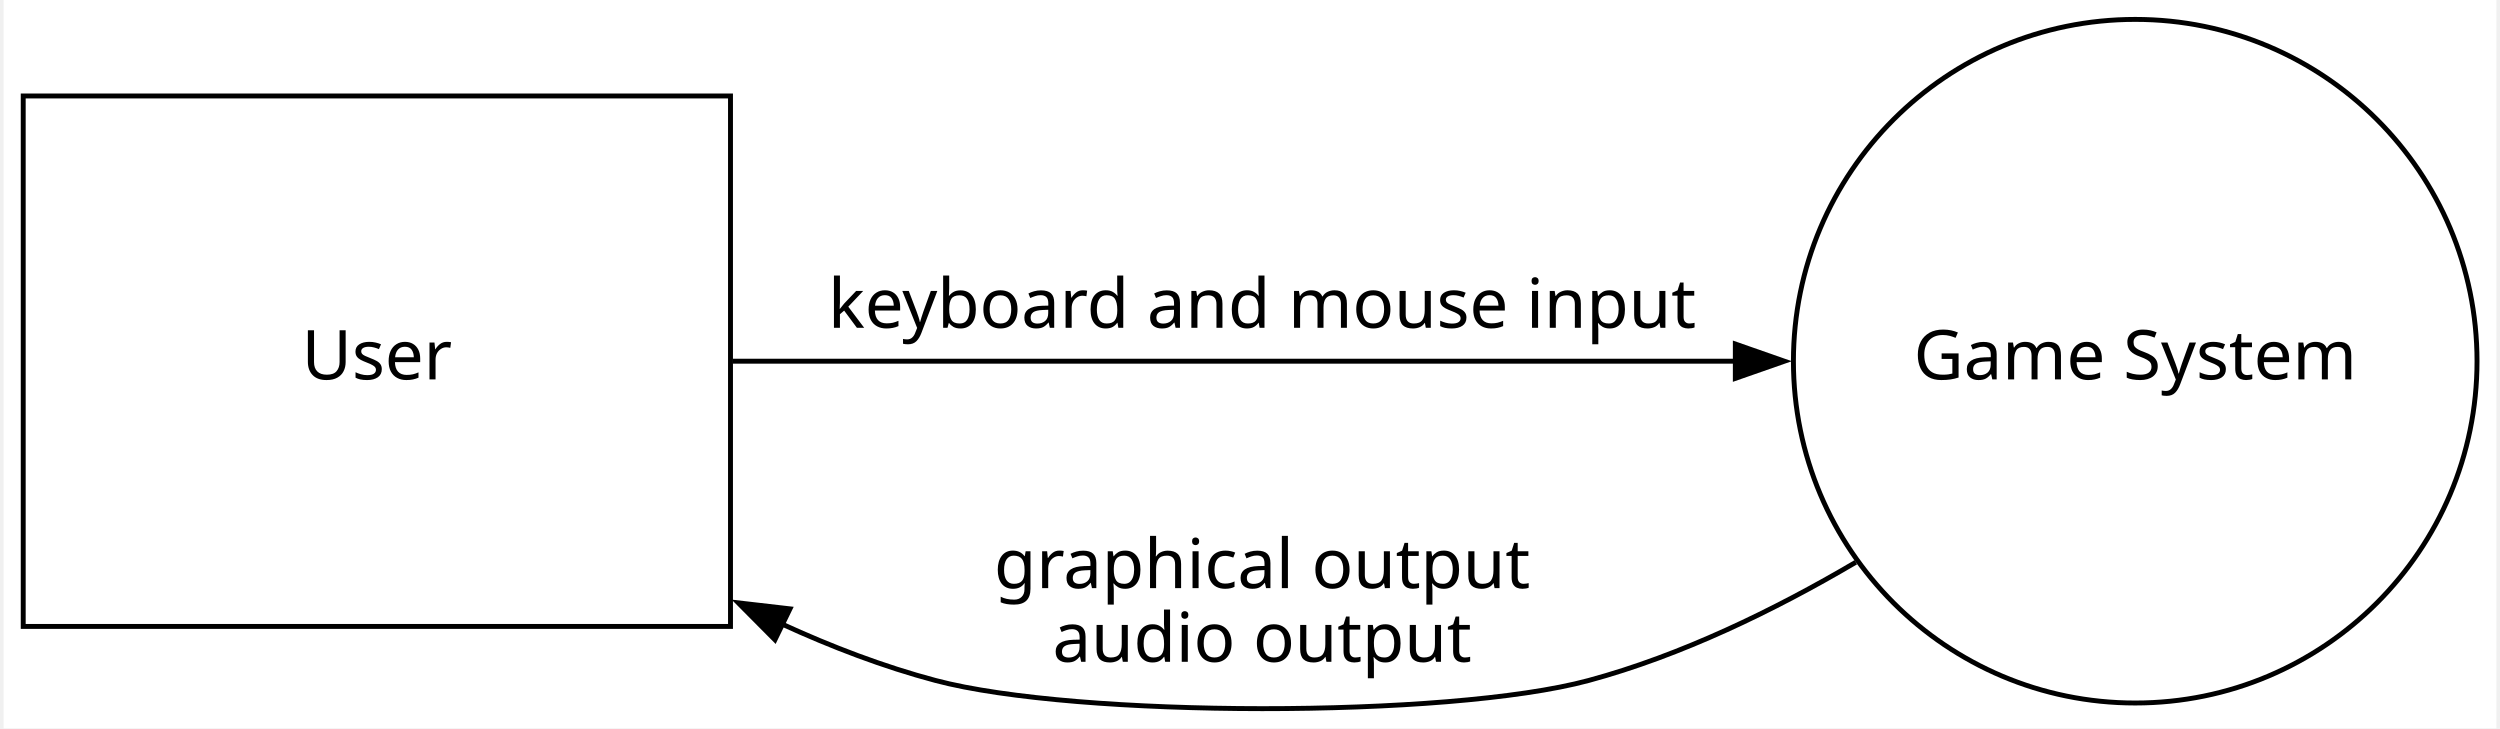
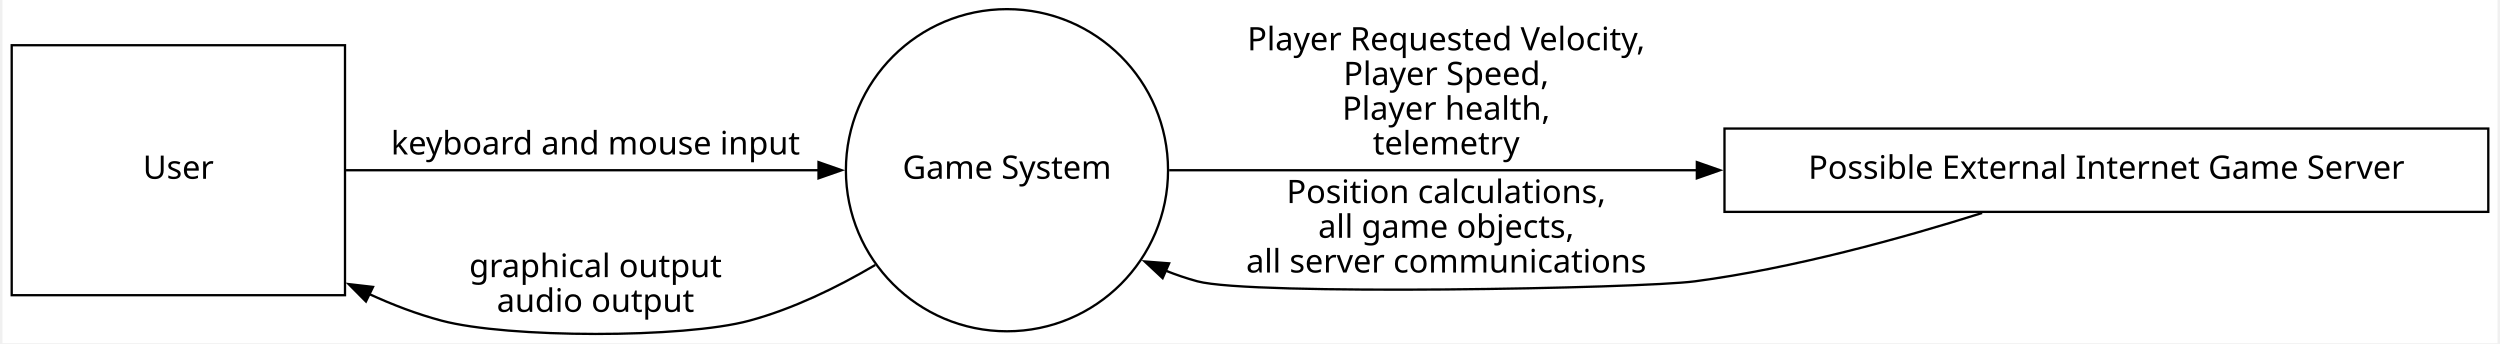
- <svg xmlns="http://www.w3.org/2000/svg" width="508pt" height="148pt" viewBox="0.00 0.00 507.54 148.29">
+ <svg xmlns="http://www.w3.org/2000/svg" width="1078pt" height="148pt" viewBox="0.00 0.00 1078.00 148.29">
  <g id="graph0" class="graph" transform="scale(1 1) rotate(0) translate(4 144.29)">
-     <polygon fill="white" stroke="none" points="-4,4 -4,-144.29 503.54,-144.29 503.54,4 -4,4" />
+     <polygon fill="white" stroke="none" points="-4,4 -4,-144.29 1074,-144.29 1074,4 -4,4" />
    <g id="node1" class="node">
      <polygon fill="none" stroke="black" points="144,-124.75 0,-124.75 0,-16.75 144,-16.75 144,-124.75" />
      <text text-anchor="middle" x="72" y="-67.05" font-family="Source Code Variable,sans-serif" font-size="14.00">User</text>
    </g>
    <g id="node2" class="node">
      <ellipse fill="none" stroke="black" cx="430" cy="-70.75" rx="69.59" ry="69.59" />
      <text text-anchor="middle" x="430" y="-67.05" font-family="Source Code Variable,sans-serif" font-size="14.00">Game System</text>
    </g>
    <g id="edge1" class="edge">
      <path fill="none" stroke="black" d="M144.45,-70.75C203.69,-70.75 287.41,-70.75 348.89,-70.75" />
      <polygon fill="black" stroke="black" points="348.58,-74.25 358.58,-70.75 348.58,-67.25 348.58,-74.25" />
      <text text-anchor="middle" x="252.23" y="-77.55" font-family="Source Code Variable,sans-serif" font-size="14.00">keyboard and mouse input</text>
    </g>
    <g id="edge2" class="edge">
      <path fill="none" stroke="black" d="M373.11,-29.82C356.39,-19.97 337.52,-10.83 318.73,-5.75 290.2,1.97 214.29,1.84 185.73,-5.75 175.18,-8.55 164.59,-12.59 154.34,-17.3" />
      <polygon fill="black" stroke="black" points="153.05,-14.03 145.58,-21.55 156.11,-20.33 153.05,-14.03" />
      <text text-anchor="middle" x="252.23" y="-24.55" font-family="Source Code Variable,sans-serif" font-size="14.00">graphical output</text>
      <text text-anchor="middle" x="252.23" y="-9.55" font-family="Source Code Variable,sans-serif" font-size="14.00"> audio output</text>
    </g>
+     <g id="node3" class="node">
+       <polygon fill="none" stroke="black" points="1070,-88.75 740,-88.75 740,-52.75 1070,-52.75 1070,-88.75" />
+       <text text-anchor="middle" x="905" y="-67.05" font-family="Source Code Variable,sans-serif" font-size="14.00">Possible External Internet Game Server</text>
+     </g>
+     <g id="edge3" class="edge">
+       <path fill="none" stroke="black" d="M500.09,-70.75C560.1,-70.75 649.14,-70.75 728.45,-70.75" />
+       <polygon fill="black" stroke="black" points="728.06,-74.25 738.06,-70.75 728.06,-67.25 728.06,-74.25" />
+       <text text-anchor="middle" x="619.77" y="-122.55" font-family="Source Code Variable,sans-serif" font-size="14.00">Player Requested Velocity, </text>
+       <text text-anchor="middle" x="619.77" y="-107.55" font-family="Source Code Variable,sans-serif" font-size="14.00"> Player Speed, </text>
+       <text text-anchor="middle" x="619.77" y="-92.55" font-family="Source Code Variable,sans-serif" font-size="14.00"> Player health, </text>
+       <text text-anchor="middle" x="619.77" y="-77.55" font-family="Source Code Variable,sans-serif" font-size="14.00"> telemetry</text>
+     </g>
+     <g id="edge4" class="edge">
+       <path fill="none" stroke="black" d="M851.31,-52.27C816.43,-41.27 769.73,-28.38 727.27,-22.75 703.59,-19.61 535.33,-16.51 512.27,-22.75 507.69,-23.99 503.11,-25.55 498.57,-27.35" />
+       <polygon fill="black" stroke="black" points="497.25,-24.11 489.5,-31.33 500.06,-30.52 497.25,-24.11" />
+       <text text-anchor="middle" x="619.77" y="-56.55" font-family="Source Code Variable,sans-serif" font-size="14.00">Position calculations, </text>
+       <text text-anchor="middle" x="619.77" y="-41.55" font-family="Source Code Variable,sans-serif" font-size="14.00"> all game objects, </text>
+       <text text-anchor="middle" x="619.77" y="-26.55" font-family="Source Code Variable,sans-serif" font-size="14.00"> all server communications</text>
+     </g>
  </g>
</svg>
